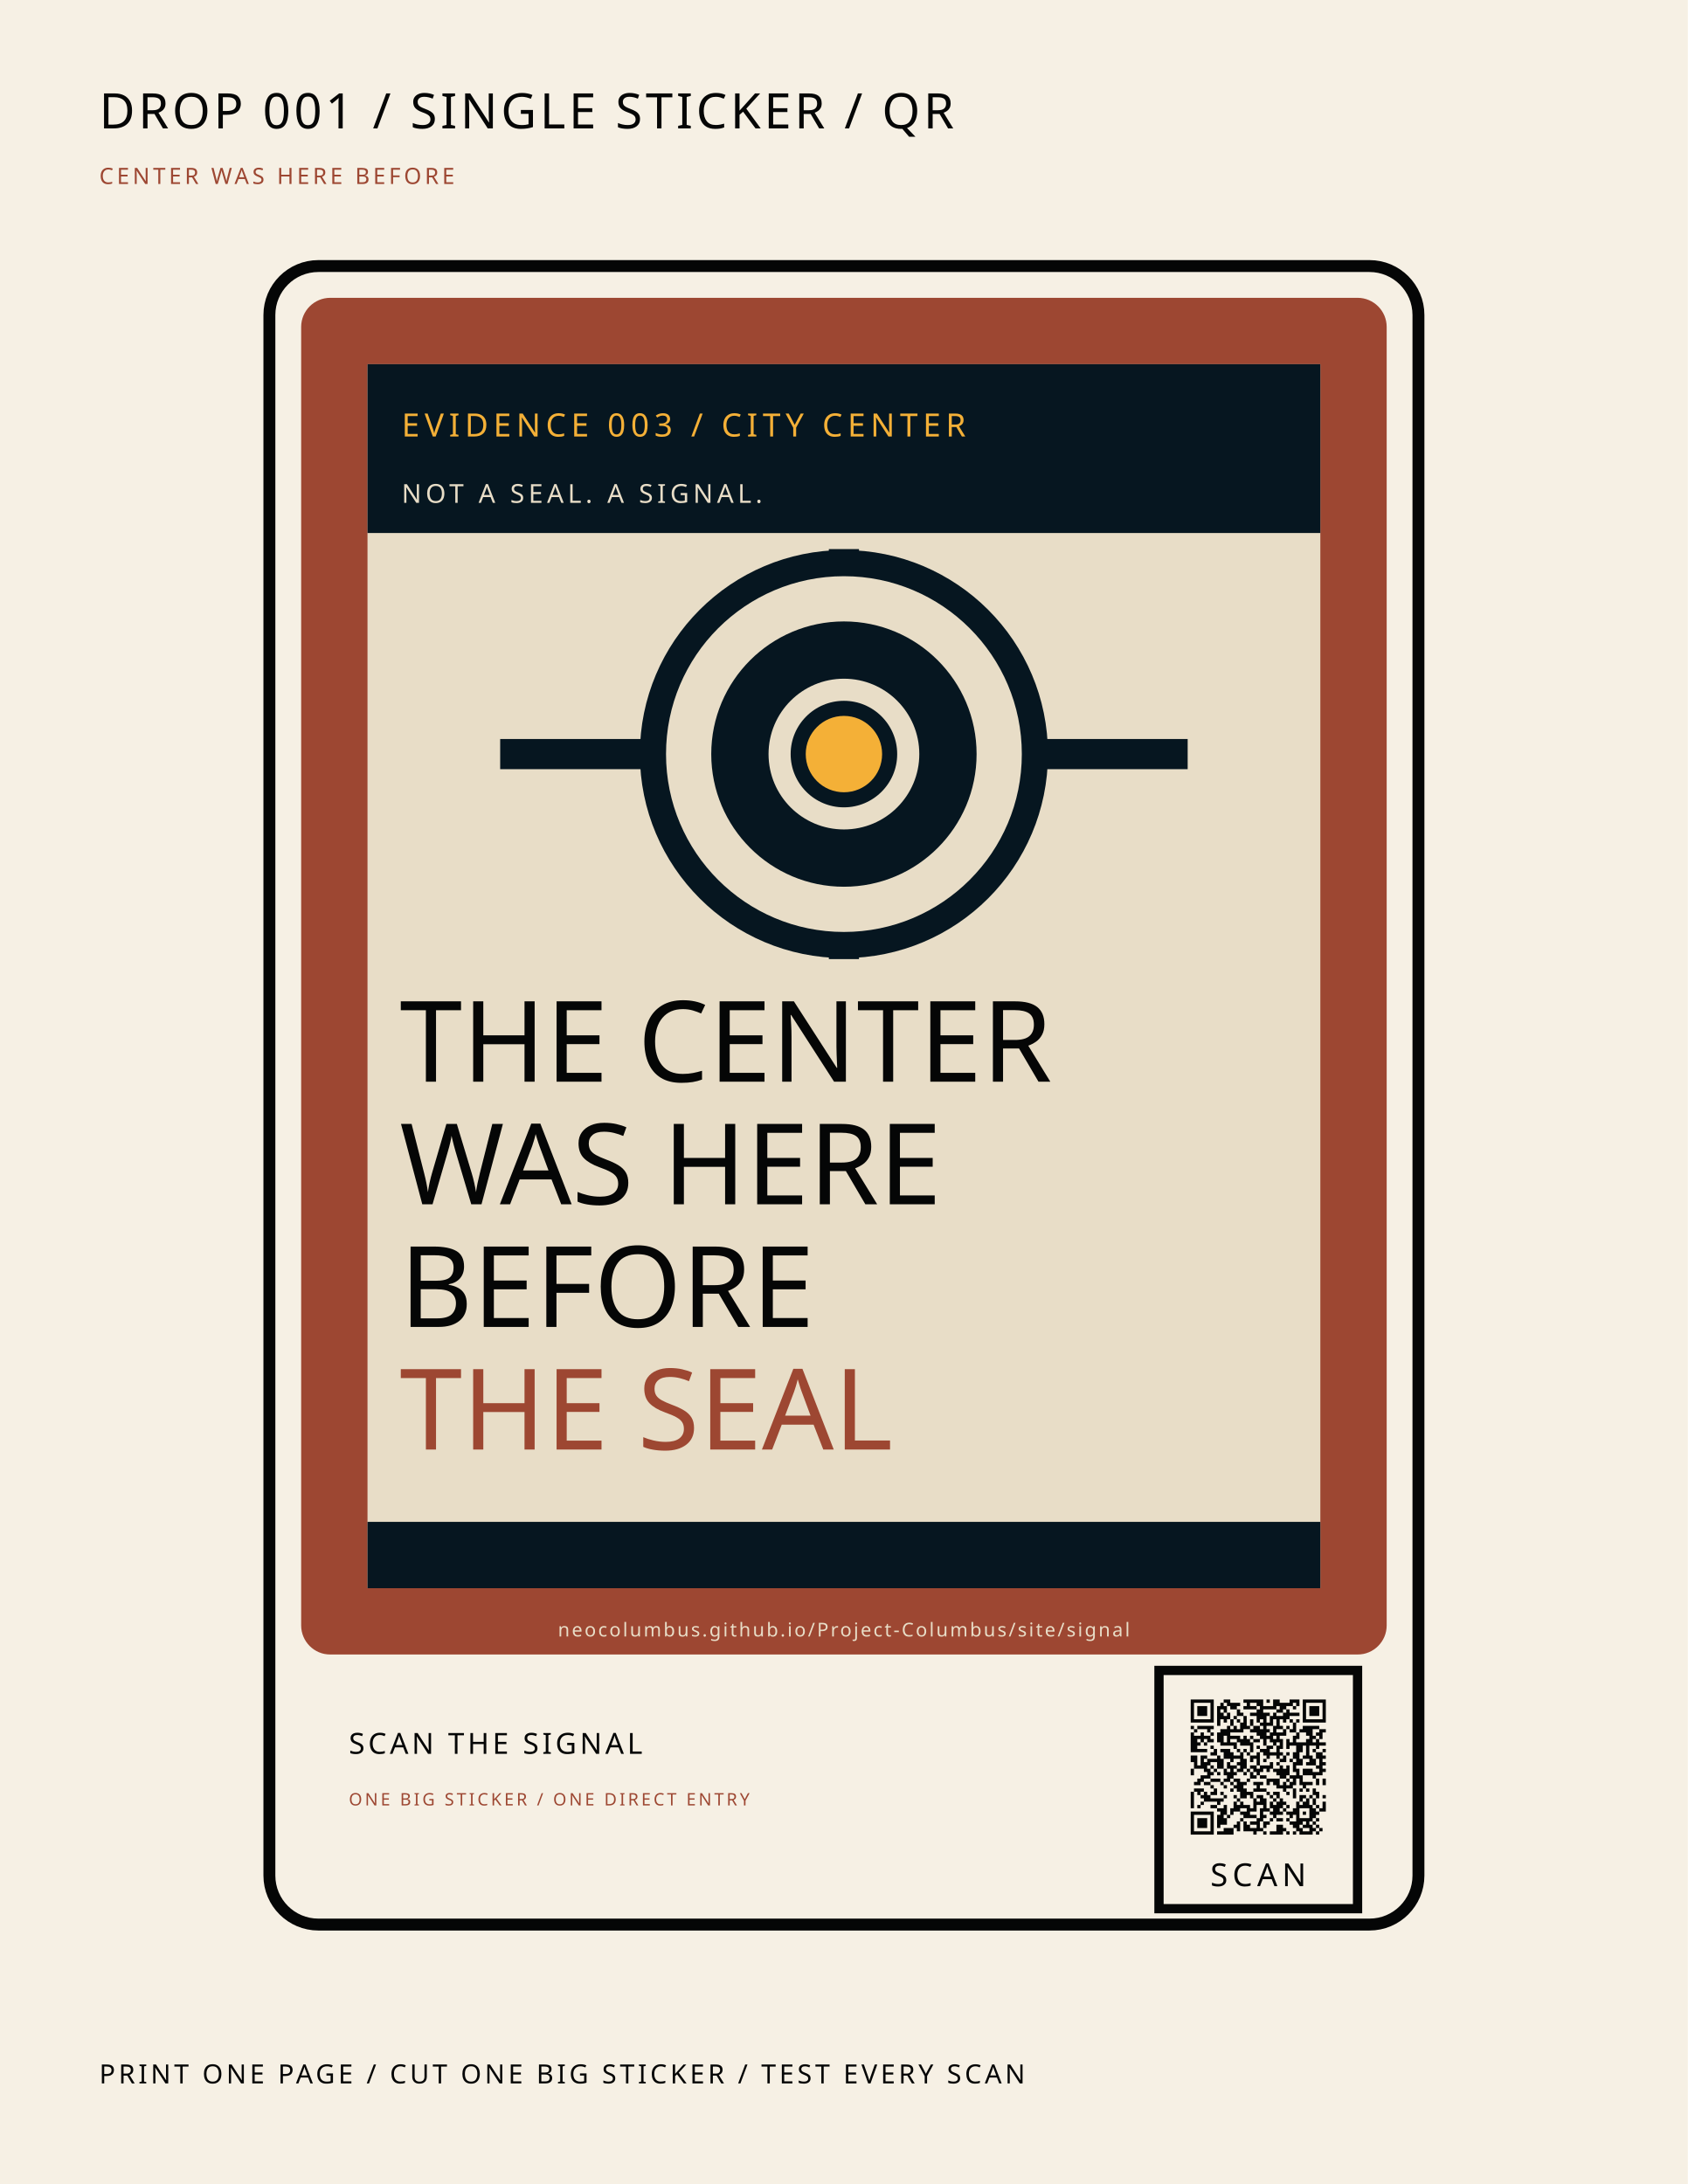
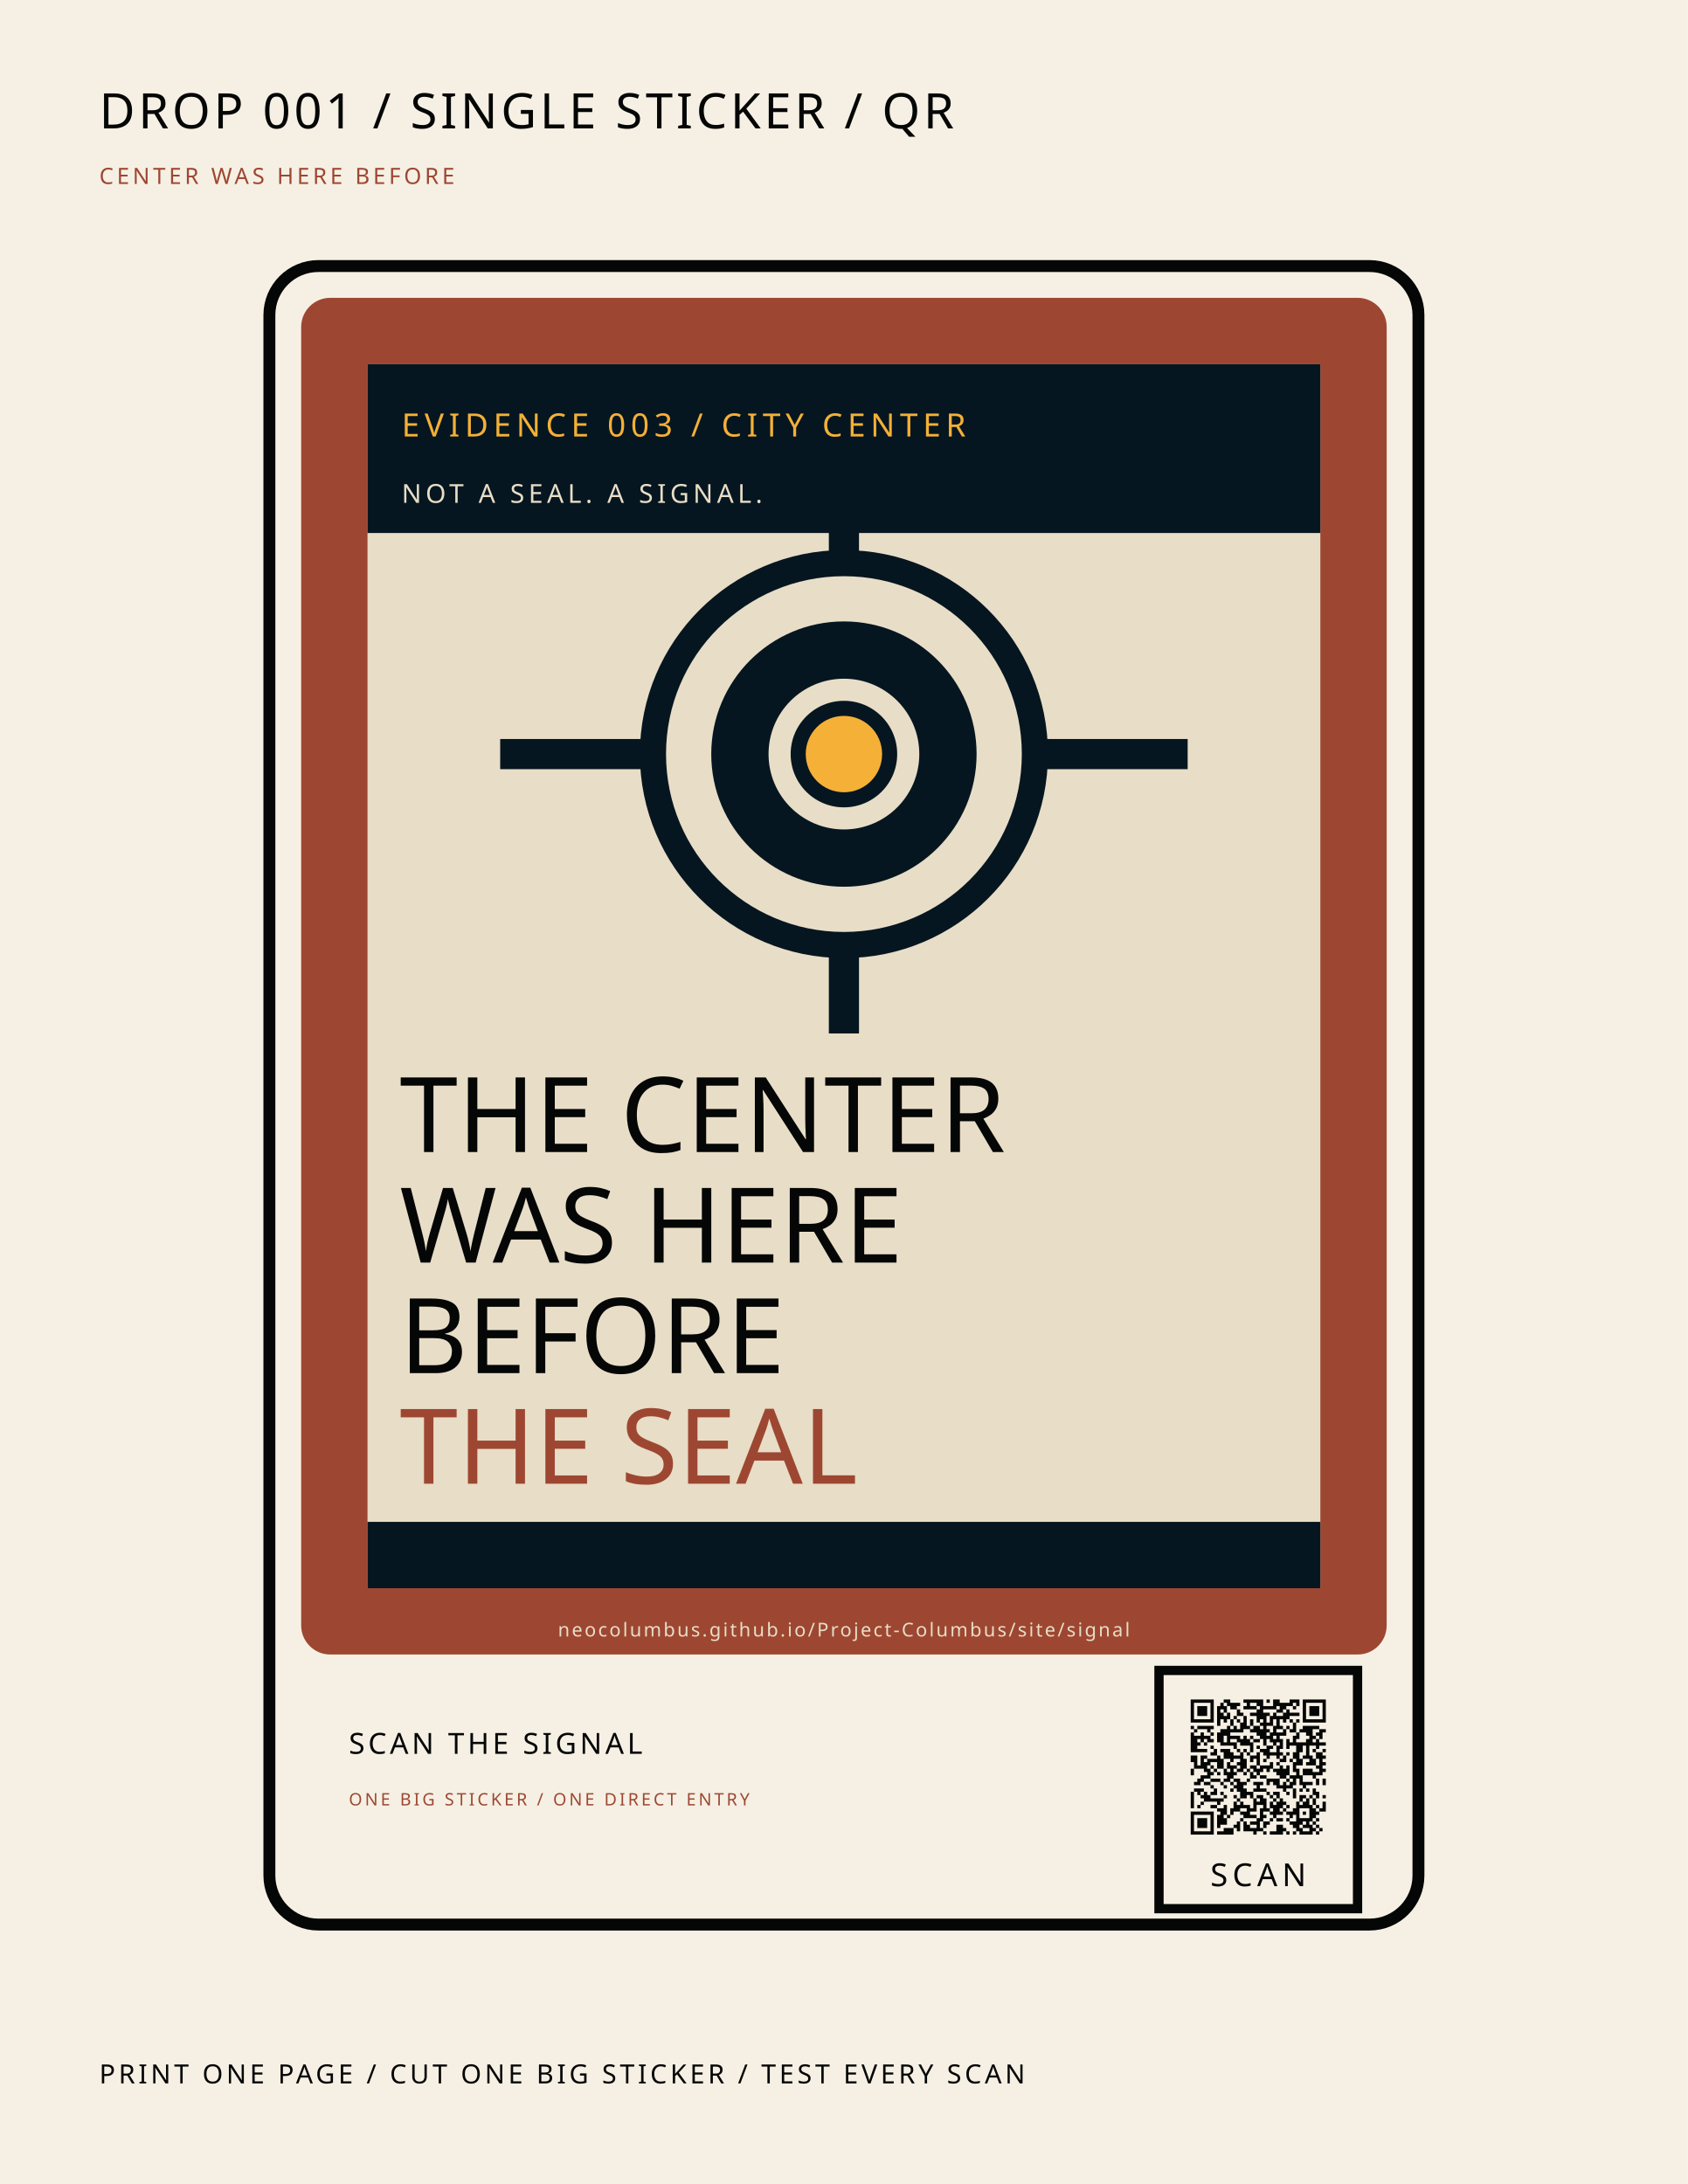
<svg xmlns="http://www.w3.org/2000/svg" viewBox="0 0 2550 3300" role="img" aria-labelledby="title desc">
  <defs>
    <clipPath id="single-poster">
      <rect width="1640" height="2050" rx="44" />
    </clipPath>
    <g id="single-frame">
      <rect x="-48" y="-48" width="1736" height="2146" rx="74" fill="#F6F0E4" />
      <rect x="-48" y="-48" width="1736" height="2146" rx="74" fill="none" stroke="#050606" stroke-width="18" />
    </g>
    <g id="single-frame-qr">
      <rect x="-48" y="-48" width="1736" height="2506" rx="74" fill="#F6F0E4" />
      <rect x="-48" y="-48" width="1736" height="2506" rx="74" fill="none" stroke="#050606" stroke-width="18" />
    </g>
    <symbol id="project-qr" viewBox="0 0 49 49">
      <rect width="49" height="49" fill="#F6F0E4" />
      <path stroke="#050606" d="M4 4.5h7m3 0h2m4 0h6m1 0h1m1 0h2m3 0h3m1 0h7M4 5.5h1m5 0h1m2 0h1m1 0h4m2 0h1m2 0h2m3 0h6m1 0h1m1 0h1m5 0h1M4 6.5h1m1 0h3m1 0h1m1 0h3m1 0h2m2 0h4m1 0h5m1 0h2m2 0h1m2 0h1m1 0h3m1 0h1M4 7.5h1m1 0h3m1 0h1m1 0h1m1 0h1m3 0h1m5 0h2m4 0h2m1 0h1m4 0h1m1 0h3m1 0h1M4 8.5h1m1 0h3m1 0h1m1 0h2m1 0h1m2 0h2m2 0h6m1 0h1m2 0h5m1 0h1m1 0h3m1 0h1M4 9.5h1m5 0h1m1 0h4m1 0h1m2 0h1m3 0h3m1 0h6m4 0h1m5 0h1M4 10.5h7m1 0h1m1 0h1m1 0h1m1 0h1m1 0h1m1 0h1m1 0h1m1 0h1m1 0h1m1 0h1m1 0h1m1 0h1m1 0h1m1 0h7M12 11.5h1m3 0h1m2 0h2m1 0h1m2 0h4m1 0h1m4 0h1M4 12.5h1m1 0h5m4 0h1m1 0h1m1 0h3m1 0h2m1 0h1m2 0h3m1 0h1m1 0h1m2 0h5M5 13.5h1m3 0h1m3 0h7m2 0h6m1 0h1m2 0h1m1 0h2m1 0h4m2 0h2M4 14.5h1m2 0h1m2 0h1m1 0h4m8 0h3m1 0h5m3 0h1m2 0h2m1 0h2M4 15.5h6m2 0h2m1 0h4m1 0h1m1 0h1m2 0h4m1 0h1m4 0h2m3 0h2m1 0h1M4 16.5h2m1 0h1m1 0h2m1 0h2m1 0h1m2 0h4m1 0h2m1 0h1m1 0h4m1 0h1m1 0h1m3 0h2m1 0h1M4 17.5h3m1 0h1m4 0h5m1 0h4m3 0h1m2 0h1m1 0h1m1 0h12M4 18.5h2m4 0h1m6 0h1m4 0h1m1 0h1m2 0h2m1 0h2m1 0h1m2 0h2m1 0h1m2 0h1M4 19.5h5m2 0h1m1 0h3m2 0h1m1 0h1m1 0h1m2 0h3m2 0h1m5 0h2m1 0h1m1 0h1m2 0h1M10 20.5h2m2 0h3m2 0h1m1 0h1m2 0h1m1 0h6m1 0h1m1 0h2m2 0h1m2 0h2M4 21.5h2m1 0h2m3 0h1m1 0h6m2 0h3m2 0h1m2 0h1m1 0h1m2 0h2m1 0h3m1 0h3M4 22.5h2m1 0h1m1 0h5m2 0h1m2 0h2m1 0h1m1 0h1m1 0h1m4 0h2m1 0h1m1 0h2m2 0h2m1 0h1M5 23.5h1m1 0h3m2 0h2m1 0h1m2 0h3m3 0h1m3 0h1m1 0h1m4 0h3m1 0h3m1 0h2M5 24.5h4m1 0h1m1 0h2m1 0h3m1 0h2m1 0h2m1 0h4m2 0h1m1 0h1m1 0h1m6 0h2M4 25.5h1m3 0h2m1 0h1m2 0h1m1 0h1m1 0h2m1 0h1m1 0h3m1 0h1m1 0h5m1 0h2m1 0h3m2 0h2M4 26.5h1m4 0h2m1 0h1m1 0h4m2 0h1m1 0h1m1 0h1m5 0h4m2 0h1m1 0h6M7 27.5h3m5 0h2m5 0h2m1 0h2m4 0h2m1 0h4m3 0h1M6 28.5h2m2 0h3m1 0h2m1 0h2m2 0h1m5 0h4m2 0h1m1 0h1m1 0h1m4 0h1m1 0h1M5 29.5h2m1 0h2m3 0h1m2 0h1m1 0h3m2 0h3m1 0h1m1 0h2m1 0h1m1 0h2m1 0h4m1 0h1m1 0h1M10 30.5h1m3 0h1m2 0h3m4 0h1m5 0h5m3 0h1M5 31.5h3m3 0h1m4 0h1m1 0h3m2 0h4m5 0h1m2 0h1m1 0h1m1 0h1m1 0h1M4 32.5h1m1 0h1m1 0h1m1 0h2m1 0h1m5 0h4m4 0h1m1 0h2m2 0h1m1 0h1m5 0h2M4 33.5h1m2 0h3m4 0h1m2 0h1m1 0h2m1 0h1m1 0h2m2 0h1m1 0h1m4 0h1m1 0h2m1 0h1m1 0h1m1 0h1M4 34.5h1m3 0h6m4 0h1m4 0h1m1 0h2m2 0h1m1 0h1m5 0h1m1 0h1m1 0h1M4 35.5h1m2 0h1m4 0h1m4 0h1m1 0h1m3 0h4m1 0h1m1 0h3m3 0h1m1 0h2m1 0h1m2 0h1M4 36.5h1m1 0h1m3 0h2m2 0h1m2 0h5m1 0h1m2 0h1m1 0h4m1 0h1m2 0h5m1 0h1m1 0h1M12 37.5h3m1 0h3m2 0h3m1 0h3m1 0h2m1 0h1m2 0h2m3 0h2m1 0h2M4 38.5h7m2 0h2m1 0h1m2 0h3m3 0h1m2 0h4m1 0h4m1 0h1m1 0h3M4 39.5h1m5 0h1m1 0h2m1 0h1m4 0h4m1 0h2m2 0h1m4 0h1m1 0h1m3 0h2M4 40.5h1m1 0h3m1 0h1m1 0h3m4 0h1m4 0h2m2 0h1m1 0h2m1 0h1m2 0h5m1 0h1M4 41.5h1m1 0h3m1 0h1m1 0h3m3 0h1m1 0h1m1 0h3m1 0h2m6 0h4m1 0h1m1 0h1M4 42.5h1m1 0h3m1 0h1m1 0h1m4 0h2m1 0h2m2 0h1m1 0h1m3 0h2m3 0h2m1 0h3m1 0h1M4 43.5h1m5 0h1m3 0h3m1 0h1m1 0h6m4 0h3m3 0h2m2 0h2m1 0h1M4 44.5h7m1 0h5m6 0h1m2 0h1m1 0h4m1 0h1m1 0h1m1 0h4m1 0h1" />
    </symbol>
    <g id="single-qr">
      <rect width="300" height="360" fill="#F6F0E4" stroke="#050606" stroke-width="14" />
      <use href="#project-qr" x="28" y="24" width="244" height="244" />
      <text x="150" y="326" text-anchor="middle" fill="#050606" font-family="Arial Black, Impact, sans-serif" font-size="48" letter-spacing="7">SCAN</text>
    </g>
  </defs>
  <rect width="2550" height="3300" fill="#F6F0E4" />
  <text x="150" y="194" fill="#050606" font-family="Arial Black, Impact, sans-serif" font-size="74" letter-spacing="5">DROP 001 / SINGLE STICKER / QR</text>
  <text x="150" y="278" fill="#9D4732" font-family="Arial Black, Impact, sans-serif" font-size="34" letter-spacing="5">CENTER WAS HERE BEFORE</text>
  <g transform="translate(455 450)">
    <use href="#single-frame-qr" />
    <g clip-path="url(#single-poster)">
      <g transform="matrix(1.518519 0 0 1.518519 0 0)">
        <rect width="1080" height="1350" fill="#9D4732" />
        <rect x="66" y="66" width="948" height="1218" fill="#E8DDC7" />
        <rect x="66" y="66" width="948" height="168" fill="#061620" />
        <text x="100" y="138" fill="#F4B037" font-family="Arial Black, Impact, sans-serif" font-size="32" letter-spacing="5">EVIDENCE 003 / CITY CENTER</text>
        <text x="100" y="204" fill="#E8DDC7" font-family="Arial Black, Impact, sans-serif" font-size="26" letter-spacing="4">NOT A SEAL. A SIGNAL.</text>
        <g transform="translate(540 454)">
          <rect x="-342" y="-15" width="684" height="30" fill="#061620" />
-           <rect x="-15" y="-204" width="30" height="408" fill="#061620" />
+           <rect x="-15" y="-282" width="30" height="560" fill="#061620" />
          <circle r="190" fill="#E8DDC7" stroke="#061620" stroke-width="26" />
          <circle r="132" fill="#061620" />
          <circle r="64" fill="none" stroke="#E8DDC7" stroke-width="22" />
          <circle r="38" fill="#F4B037" />
        </g>
-         <text x="98" y="780" fill="#050606" font-family="Impact, Arial Black, sans-serif" font-size="112">THE CENTER</text>
-         <text x="98" y="902" fill="#050606" font-family="Impact, Arial Black, sans-serif" font-size="112">WAS HERE</text>
-         <text x="98" y="1024" fill="#050606" font-family="Impact, Arial Black, sans-serif" font-size="112">BEFORE</text>
-         <text x="98" y="1146" fill="#9D4732" font-family="Impact, Arial Black, sans-serif" font-size="112">THE SEAL</text>
+         <text x="98" y="850" fill="#050606" font-family="Impact, Arial Black, sans-serif" font-size="104">THE CENTER</text>
+         <text x="98" y="960" fill="#050606" font-family="Impact, Arial Black, sans-serif" font-size="104">WAS HERE</text>
+         <text x="98" y="1070" fill="#050606" font-family="Impact, Arial Black, sans-serif" font-size="104">BEFORE</text>
+         <text x="98" y="1180" fill="#9D4732" font-family="Impact, Arial Black, sans-serif" font-size="104">THE SEAL</text>
        <rect x="66" y="1218" width="948" height="66" fill="#061620" />
        <text x="540" y="1332" text-anchor="middle" fill="#E8DDC7" font-family="Arial Black, Impact, sans-serif" font-size="19" letter-spacing="2">neocolumbus.github.io/Project-Columbus/site/signal</text>
      </g>
    </g>
    <rect y="2050" width="1640" height="360" fill="#F6F0E4" />
    <text x="72" y="2200" fill="#050606" font-family="Arial Black, Impact, sans-serif" font-size="44" letter-spacing="5">SCAN THE SIGNAL</text>
    <text x="72" y="2278" fill="#9D4732" font-family="Arial Black, Impact, sans-serif" font-size="26" letter-spacing="4">ONE BIG STICKER / ONE DIRECT ENTRY</text>
    <use href="#single-qr" transform="translate(1296 2074)" />
  </g>
  <text x="150" y="3148" fill="#050606" font-family="Arial Black, Impact, sans-serif" font-size="40" letter-spacing="5">PRINT ONE PAGE / CUT ONE BIG STICKER / TEST EVERY SCAN</text>
</svg>
